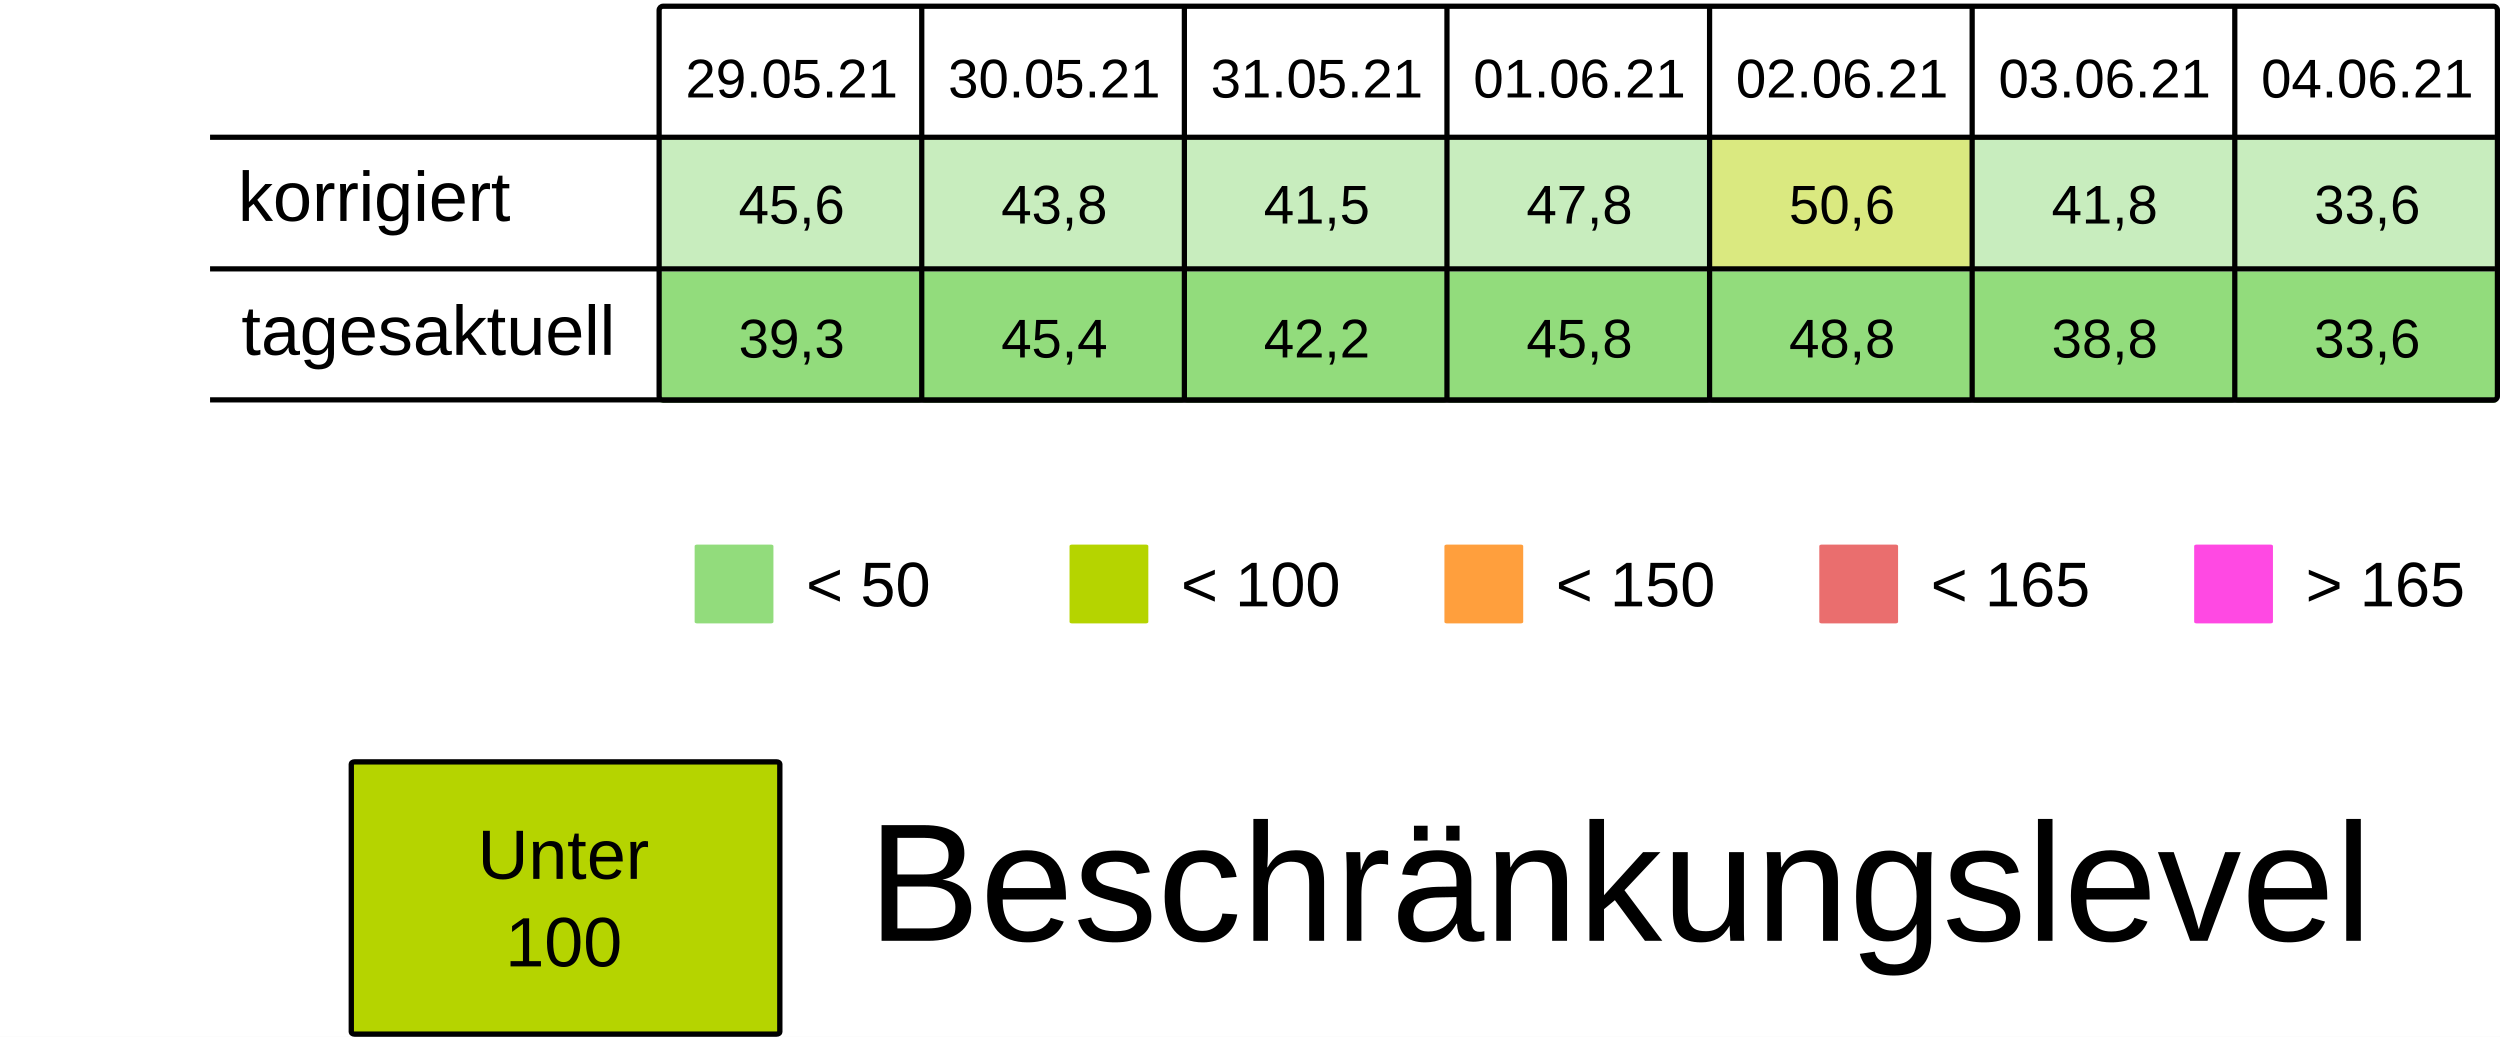
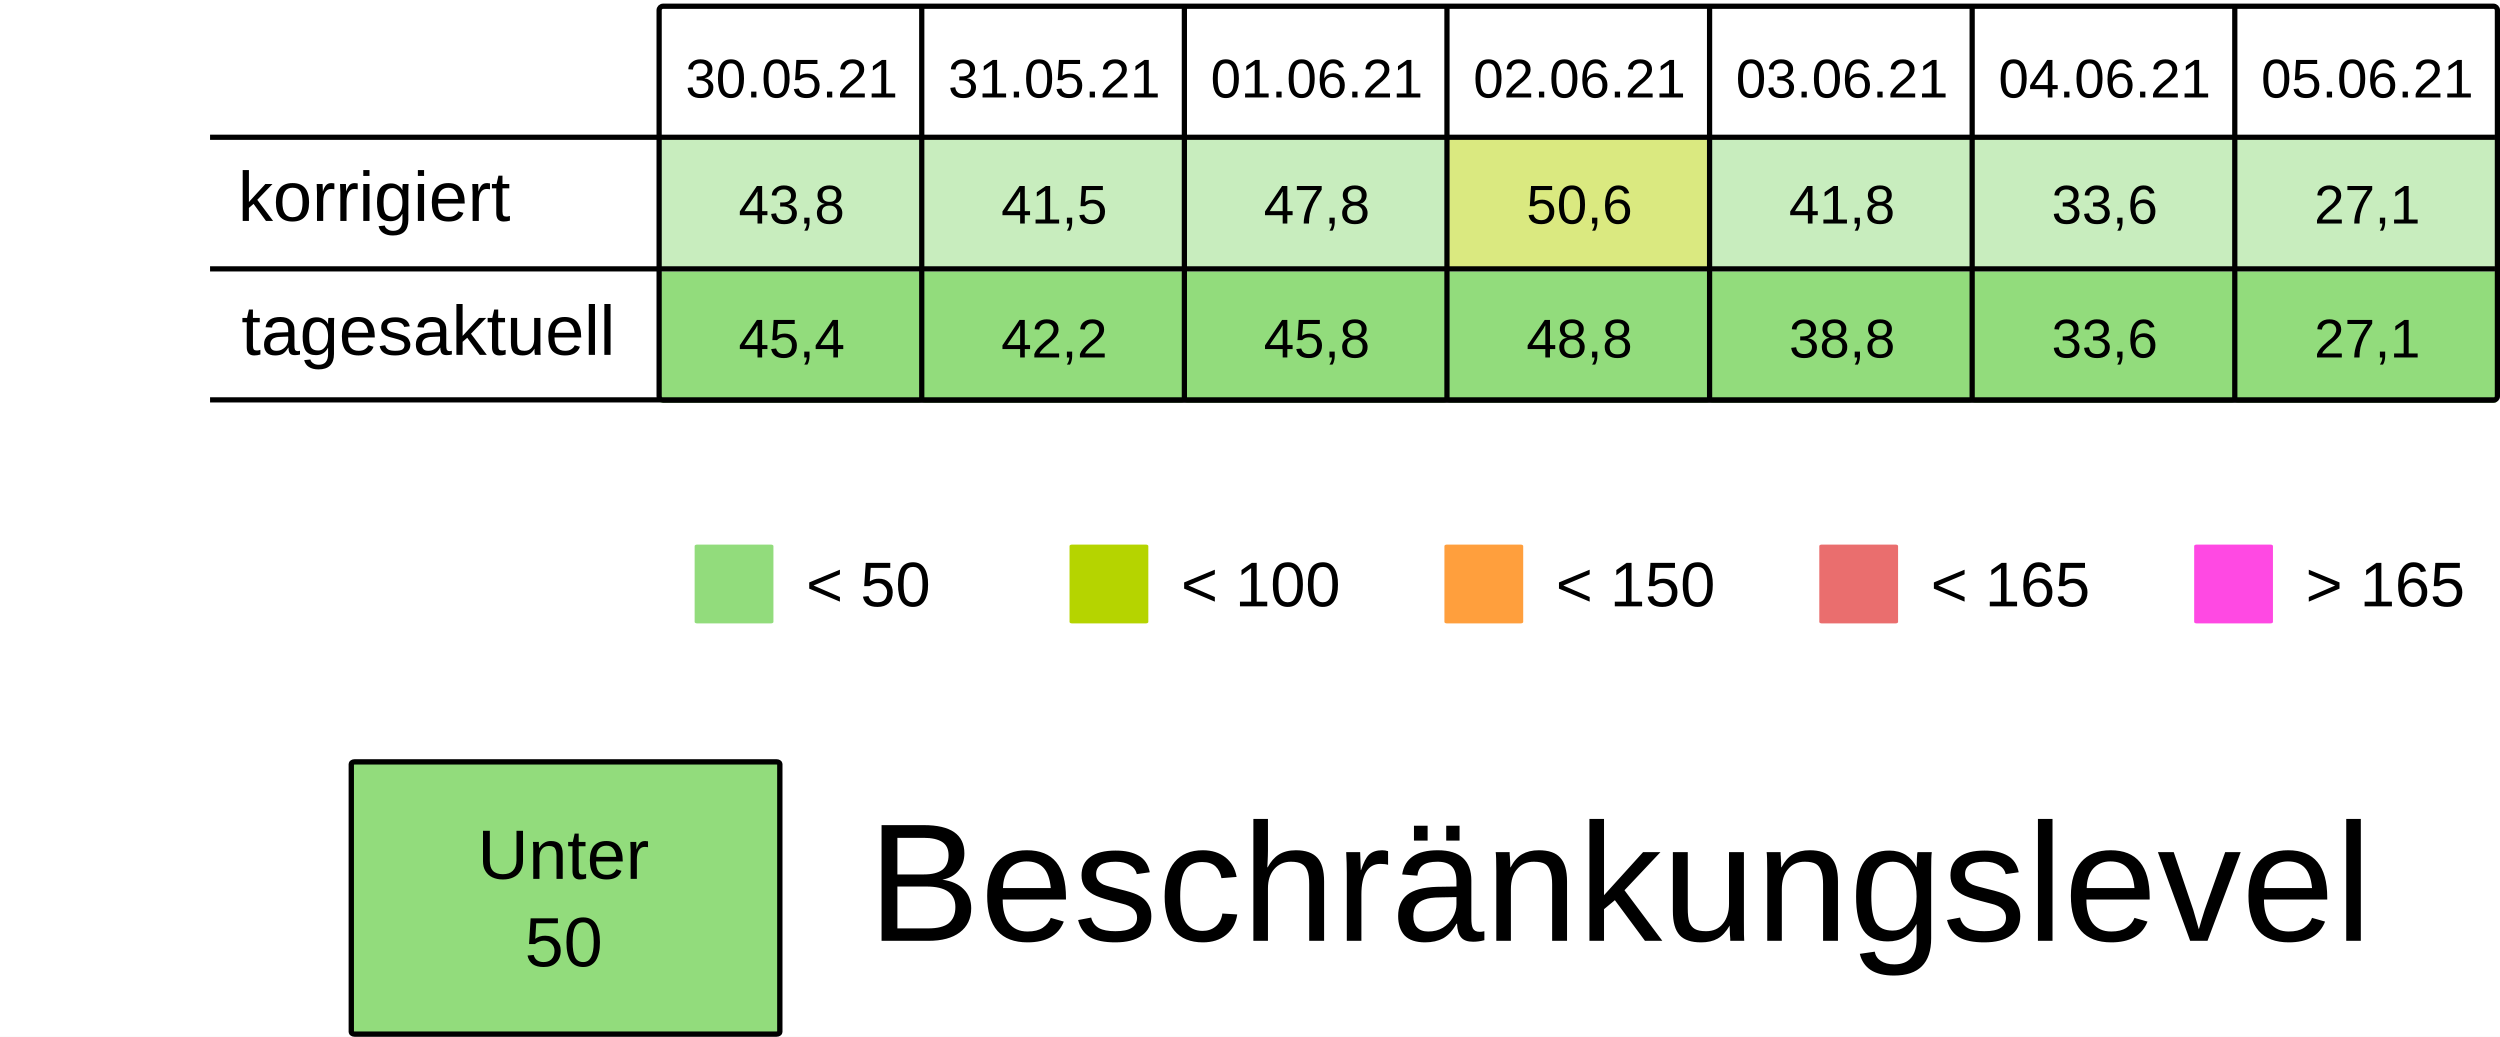
<svg xmlns="http://www.w3.org/2000/svg" viewBox="0 0 125.94 52.229" height="197.399" width="475.994">
  <rect width="100%" height="100%" x="-.001" fill="#fff" />
  <g transform="translate(-13.231 -25.355)">
    <rect ry=".106" rx=".169" y="32.284" x="46.434" height="6.615" width="13.229" fill="#92dc7c7F" />
    <rect ry=".106" rx=".169" y="32.284" x="59.664" height="6.615" width="13.229" fill="#92dc7c7F" />
    <rect ry=".106" rx=".169" y="32.284" x="72.893" height="6.615" width="13.229" fill="#92dc7c7F" />
-     <rect ry=".106" rx=".169" y="32.284" x="86.122" height="6.615" width="13.229" fill="#92dc7c7F" />
-     <rect ry=".106" rx=".169" y="32.284" x="99.351" height="6.615" width="13.229" fill="#B5D4007F" />
+     <rect ry=".106" rx=".169" y="32.284" x="86.122" height="6.615" width="13.229" fill="#B5D4007F" />
+     <rect ry=".106" rx=".169" y="32.284" x="99.351" height="6.615" width="13.229" fill="#92dc7c7F" />
    <rect ry=".106" rx=".169" y="32.284" x="112.58" height="6.615" width="13.229" fill="#92dc7c7F" />
    <rect ry=".106" rx=".169" y="32.284" x="125.809" height="6.615" width="13.229" fill="#92dc7c7F" />
    <text y="30.266" x="53.113" style="line-height:125%;-inkscape-font-specification:Arial;text-align:center" font-weight="400" font-size="2.749" letter-spacing="0" word-spacing="0" font-family="Arial" text-anchor="middle" stroke-width=".064">
-       <tspan style="text-align:center" y="30.266" x="53.113">29.05.21</tspan>
+       <tspan style="text-align:center" y="30.266" x="53.113">30.05.21</tspan>
    </text>
    <text y="30.266" x="66.342" style="line-height:125%;-inkscape-font-specification:Arial;text-align:center" font-weight="400" font-size="2.749" letter-spacing="0" word-spacing="0" font-family="Arial" text-anchor="middle" stroke-width=".064">
-       <tspan style="text-align:center" y="30.266" x="66.342">30.05.21</tspan>
+       <tspan style="text-align:center" y="30.266" x="66.342">31.05.21</tspan>
    </text>
    <text y="30.266" x="79.571" style="line-height:125%;-inkscape-font-specification:Arial;text-align:center" font-weight="400" font-size="2.749" letter-spacing="0" word-spacing="0" font-family="Arial" text-anchor="middle" stroke-width=".064">
-       <tspan style="text-align:center" y="30.266" x="79.571">31.05.21</tspan>
+       <tspan style="text-align:center" y="30.266" x="79.571">01.06.21</tspan>
    </text>
    <text y="30.266" x="92.8" style="line-height:125%;-inkscape-font-specification:Arial;text-align:center" font-weight="400" font-size="2.749" letter-spacing="0" word-spacing="0" font-family="Arial" text-anchor="middle" stroke-width=".064">
-       <tspan style="text-align:center" y="30.266" x="92.8">01.06.21</tspan>
+       <tspan style="text-align:center" y="30.266" x="92.8">02.06.21</tspan>
    </text>
    <text y="30.266" x="106.029" style="line-height:125%;-inkscape-font-specification:Arial;text-align:center" font-weight="400" font-size="2.749" letter-spacing="0" word-spacing="0" font-family="Arial" text-anchor="middle" stroke-width=".064">
-       <tspan style="text-align:center" y="30.266" x="106.029">02.06.21</tspan>
+       <tspan style="text-align:center" y="30.266" x="106.029">03.06.21</tspan>
    </text>
    <text y="30.266" x="119.258" style="line-height:125%;-inkscape-font-specification:Arial;text-align:center" font-weight="400" font-size="2.749" letter-spacing="0" word-spacing="0" font-family="Arial" text-anchor="middle" stroke-width=".064">
-       <tspan style="text-align:center" y="30.266" x="119.258">03.06.21</tspan>
+       <tspan style="text-align:center" y="30.266" x="119.258">04.06.21</tspan>
    </text>
    <text y="30.266" x="132.488" style="line-height:125%;-inkscape-font-specification:Arial;text-align:center" font-weight="400" font-size="2.749" letter-spacing="0" word-spacing="0" font-family="Arial" text-anchor="middle" stroke-width=".064">
-       <tspan style="text-align:center" y="30.266" x="132.488">04.06.21</tspan>
+       <tspan style="text-align:center" y="30.266" x="132.488">05.06.21</tspan>
    </text>
    <text y="36.616" x="53.113" style="line-height:125%;-inkscape-font-specification:Arial;text-align:center" font-weight="400" font-size="2.749" letter-spacing="0" word-spacing="0" font-family="Arial" text-anchor="middle" stroke-width=".064">
-       <tspan style="text-align:center" y="36.616" x="53.113">45,6</tspan>
+       <tspan style="text-align:center" y="36.616" x="53.113">43,8</tspan>
    </text>
    <text y="36.616" x="66.342" style="line-height:125%;-inkscape-font-specification:Arial;text-align:center" font-weight="400" font-size="2.749" letter-spacing="0" word-spacing="0" font-family="Arial" text-anchor="middle" stroke-width=".064">
-       <tspan style="text-align:center" y="36.616" x="66.342">43,8</tspan>
+       <tspan style="text-align:center" y="36.616" x="66.342">41,5</tspan>
    </text>
    <text y="36.616" x="79.571" style="line-height:125%;-inkscape-font-specification:Arial;text-align:center" font-weight="400" font-size="2.749" letter-spacing="0" word-spacing="0" font-family="Arial" text-anchor="middle" stroke-width=".064">
-       <tspan style="text-align:center" y="36.616" x="79.571">41,5</tspan>
+       <tspan style="text-align:center" y="36.616" x="79.571">47,8</tspan>
    </text>
    <text y="36.616" x="92.8" style="line-height:125%;-inkscape-font-specification:Arial;text-align:center" font-weight="400" font-size="2.749" letter-spacing="0" word-spacing="0" font-family="Arial" text-anchor="middle" stroke-width=".064">
-       <tspan style="text-align:center" y="36.616" x="92.8">47,8</tspan>
+       <tspan style="text-align:center" y="36.616" x="92.8">50,6</tspan>
    </text>
    <text y="36.616" x="106.029" style="line-height:125%;-inkscape-font-specification:Arial;text-align:center" font-weight="400" font-size="2.749" letter-spacing="0" word-spacing="0" font-family="Arial" text-anchor="middle" stroke-width=".064">
-       <tspan style="text-align:center" y="36.616" x="106.029">50,6</tspan>
+       <tspan style="text-align:center" y="36.616" x="106.029">41,8</tspan>
    </text>
    <text y="36.616" x="119.258" style="line-height:125%;-inkscape-font-specification:Arial;text-align:center" font-weight="400" font-size="2.749" letter-spacing="0" word-spacing="0" font-family="Arial" text-anchor="middle" stroke-width=".064">
-       <tspan style="text-align:center" y="36.616" x="119.258">41,8</tspan>
+       <tspan style="text-align:center" y="36.616" x="119.258">33,6</tspan>
    </text>
    <text y="36.616" x="132.488" style="line-height:125%;-inkscape-font-specification:Arial;text-align:center" font-weight="400" font-size="2.749" letter-spacing="0" word-spacing="0" font-family="Arial" text-anchor="middle" stroke-width=".064">
-       <tspan style="text-align:center" y="36.616" x="132.488">33,6</tspan>
+       <tspan style="text-align:center" y="36.616" x="132.488">27,1</tspan>
    </text>
    <rect ry=".071" rx=".12" y="52.79" x="48.224" height="3.969" width="3.969" fill="#92dc7c" />
    <text y="55.896" x="53.84" style="line-height:125%;-inkscape-font-specification:Arial" font-weight="400" font-size="3.175" letter-spacing="0" word-spacing="0" font-family="Arial" stroke-width=".265">
      <tspan y="55.896" x="53.84">&lt; 50</tspan>
    </text>
    <rect ry=".071" rx=".12" y="52.79" x="67.11" height="3.969" width="3.969" fill="#B5D400" />
    <text y="55.896" x="72.726" style="line-height:125%;-inkscape-font-specification:Arial" font-weight="400" font-size="3.175" letter-spacing="0" word-spacing="0" font-family="Arial" stroke-width=".265">
      <tspan y="55.896" x="72.726">&lt; 100</tspan>
    </text>
    <rect ry=".071" rx=".12" y="52.79" x="104.88" height="3.969" width="3.969" fill="#ea6e6e" />
    <text y="55.896" x="110.496" style="line-height:125%;-inkscape-font-specification:Arial" font-weight="400" font-size="3.175" letter-spacing="0" word-spacing="0" font-family="Arial" stroke-width=".265">
      <tspan y="55.896" x="110.496">&lt; 165</tspan>
    </text>
    <rect ry=".071" rx=".12" y="52.79" x="123.765" height="3.969" width="3.969" fill="#FF49E3" />
    <text y="55.896" x="129.381" style="line-height:125%;-inkscape-font-specification:Arial" font-weight="400" font-size="3.175" letter-spacing="0" word-spacing="0" font-family="Arial" stroke-width=".265">
      <tspan y="55.896" x="129.381">&gt; 165</tspan>
    </text>
    <rect ry=".071" rx=".12" y="52.79" x="85.995" height="3.969" width="3.969" fill="#ff9f3d" />
    <text y="55.896" x="91.61" style="line-height:125%;-inkscape-font-specification:Arial" font-weight="400" font-size="3.175" letter-spacing="0" word-spacing="0" font-family="Arial" stroke-width=".265">
      <tspan y="55.896" x="91.61">&lt; 150</tspan>
    </text>
    <rect ry=".106" rx=".169" y="39.031" x="46.435" height="6.615" width="13.229" fill="#92dc7c" />
    <rect ry=".106" rx=".169" y="39.031" x="59.665" height="6.615" width="13.229" fill="#92dc7c" />
    <rect ry=".106" rx=".169" y="39.031" x="72.894" height="6.615" width="13.229" fill="#92dc7c" />
    <rect ry=".106" rx=".169" y="39.031" x="86.123" height="6.615" width="13.229" fill="#92dc7c" />
    <rect ry=".106" rx=".169" y="39.031" x="99.352" height="6.615" width="13.229" fill="#92dc7c" />
    <rect ry=".106" rx=".169" y="39.031" x="112.581" height="6.615" width="13.229" fill="#92dc7c" />
    <rect ry=".106" rx=".169" y="39.031" x="125.81" height="6.615" width="13.229" fill="#92dc7c" />
    <text y="43.363" x="53.114" style="line-height:125%;-inkscape-font-specification:Arial;text-align:center" font-weight="400" font-size="2.749" letter-spacing="0" word-spacing="0" font-family="Arial" text-anchor="middle" stroke-width=".064">
-       <tspan style="text-align:center" y="43.363" x="53.114">39,3</tspan>
+       <tspan style="text-align:center" y="43.363" x="53.114">45,4</tspan>
    </text>
    <text y="43.363" x="66.343" style="line-height:125%;-inkscape-font-specification:Arial;text-align:center" font-weight="400" font-size="2.749" letter-spacing="0" word-spacing="0" font-family="Arial" text-anchor="middle" stroke-width=".064">
-       <tspan style="text-align:center" y="43.363" x="66.343">45,4</tspan>
+       <tspan style="text-align:center" y="43.363" x="66.343">42,2</tspan>
    </text>
    <text y="43.363" x="79.572" style="line-height:125%;-inkscape-font-specification:Arial;text-align:center" font-weight="400" font-size="2.749" letter-spacing="0" word-spacing="0" font-family="Arial" text-anchor="middle" stroke-width=".064">
-       <tspan style="text-align:center" y="43.363" x="79.572">42,2</tspan>
+       <tspan style="text-align:center" y="43.363" x="79.572">45,8</tspan>
    </text>
    <text y="43.363" x="92.801" style="line-height:125%;-inkscape-font-specification:Arial;text-align:center" font-weight="400" font-size="2.749" letter-spacing="0" word-spacing="0" font-family="Arial" text-anchor="middle" stroke-width=".064">
-       <tspan style="text-align:center" y="43.363" x="92.801">45,8</tspan>
+       <tspan style="text-align:center" y="43.363" x="92.801">48,8</tspan>
    </text>
    <text y="43.363" x="106.03" style="line-height:125%;-inkscape-font-specification:Arial;text-align:center" font-weight="400" font-size="2.749" letter-spacing="0" word-spacing="0" font-family="Arial" text-anchor="middle" stroke-width=".064">
-       <tspan style="text-align:center" y="43.363" x="106.03">48,8</tspan>
+       <tspan style="text-align:center" y="43.363" x="106.03">38,8</tspan>
    </text>
    <text y="43.363" x="119.259" style="line-height:125%;-inkscape-font-specification:Arial;text-align:center" font-weight="400" font-size="2.749" letter-spacing="0" word-spacing="0" font-family="Arial" text-anchor="middle" stroke-width=".064">
-       <tspan style="text-align:center" y="43.363" x="119.259">38,8</tspan>
+       <tspan style="text-align:center" y="43.363" x="119.259">33,6</tspan>
    </text>
    <text y="43.363" x="132.489" style="line-height:125%;-inkscape-font-specification:Arial;text-align:center" font-weight="400" font-size="2.749" letter-spacing="0" word-spacing="0" font-family="Arial" text-anchor="middle" stroke-width=".064">
-       <tspan style="text-align:center" y="43.363" x="132.489">33,6</tspan>
+       <tspan style="text-align:center" y="43.363" x="132.489">27,1</tspan>
    </text>
    <text style="line-height:125%;-inkscape-font-specification:Arial" x="25.224" y="36.483" font-weight="400" font-size="3.528" font-family="Arial" letter-spacing="0" word-spacing="0" stroke-width=".265">
      <tspan x="25.224" y="36.483">korrigiert</tspan>
    </text>
    <text style="line-height:125%;-inkscape-font-specification:Arial" x="25.396" y="43.23" font-weight="400" font-size="3.528" font-family="Arial" letter-spacing="0" word-spacing="0" stroke-width=".265">
      <tspan x="25.396" y="43.23">tagesaktuell</tspan>
    </text>
    <path d="M59.665 25.802v19.844zm13.23 0v19.844zm13.228 0v19.844zm13.23 0v19.844zm13.228 0v19.844zm13.23 0v19.844zM23.812 32.27h115.096zm0 6.629h115.096zm0 6.6h115.096zm22.823-19.83h92.206c.11 0 .2.09.2.2v19.445a.2.2 0 01-.2.2H46.635a.2.2 0 01-.2-.2V25.869c0-.11.089-.2.2-.2z" fill="none" stroke="#000" stroke-width=".264" />
-     <rect ry=".108" rx=".169" y="63.735" x="30.927" height="13.715" width="21.588" fill="#B5D400" stroke-miterlimit="0" stroke="#000" stroke-width=".269" />
+     <rect ry=".108" rx=".169" y="63.735" x="30.927" height="13.715" width="21.588" fill="#92dc7c" stroke-miterlimit="0" stroke="#000" stroke-width=".269" />
    <text y="69.629" x="41.626" style="line-height:125%;-inkscape-font-specification:Arial;text-align:center" font-weight="400" font-size="3.528" letter-spacing="0" word-spacing="0" font-family="Arial" text-anchor="middle" stroke-width=".265">
      <tspan style="text-align:center" y="69.629" x="42.1">Unter</tspan>
-       <tspan style="text-align:center" y="74.038" x="41.626">100</tspan>
+       <tspan style="text-align:center" y="74.038" x="41.626">50</tspan>
    </text>
    <text style="line-height:125%;-inkscape-font-specification:Arial" x="56.955" y="72.75" font-weight="400" font-size="8.467" font-family="Arial" letter-spacing="0" word-spacing="0" stroke-width=".265">
      <tspan x="56.955" y="72.75">Beschränkungslevel</tspan>
    </text>
  </g>
</svg>
